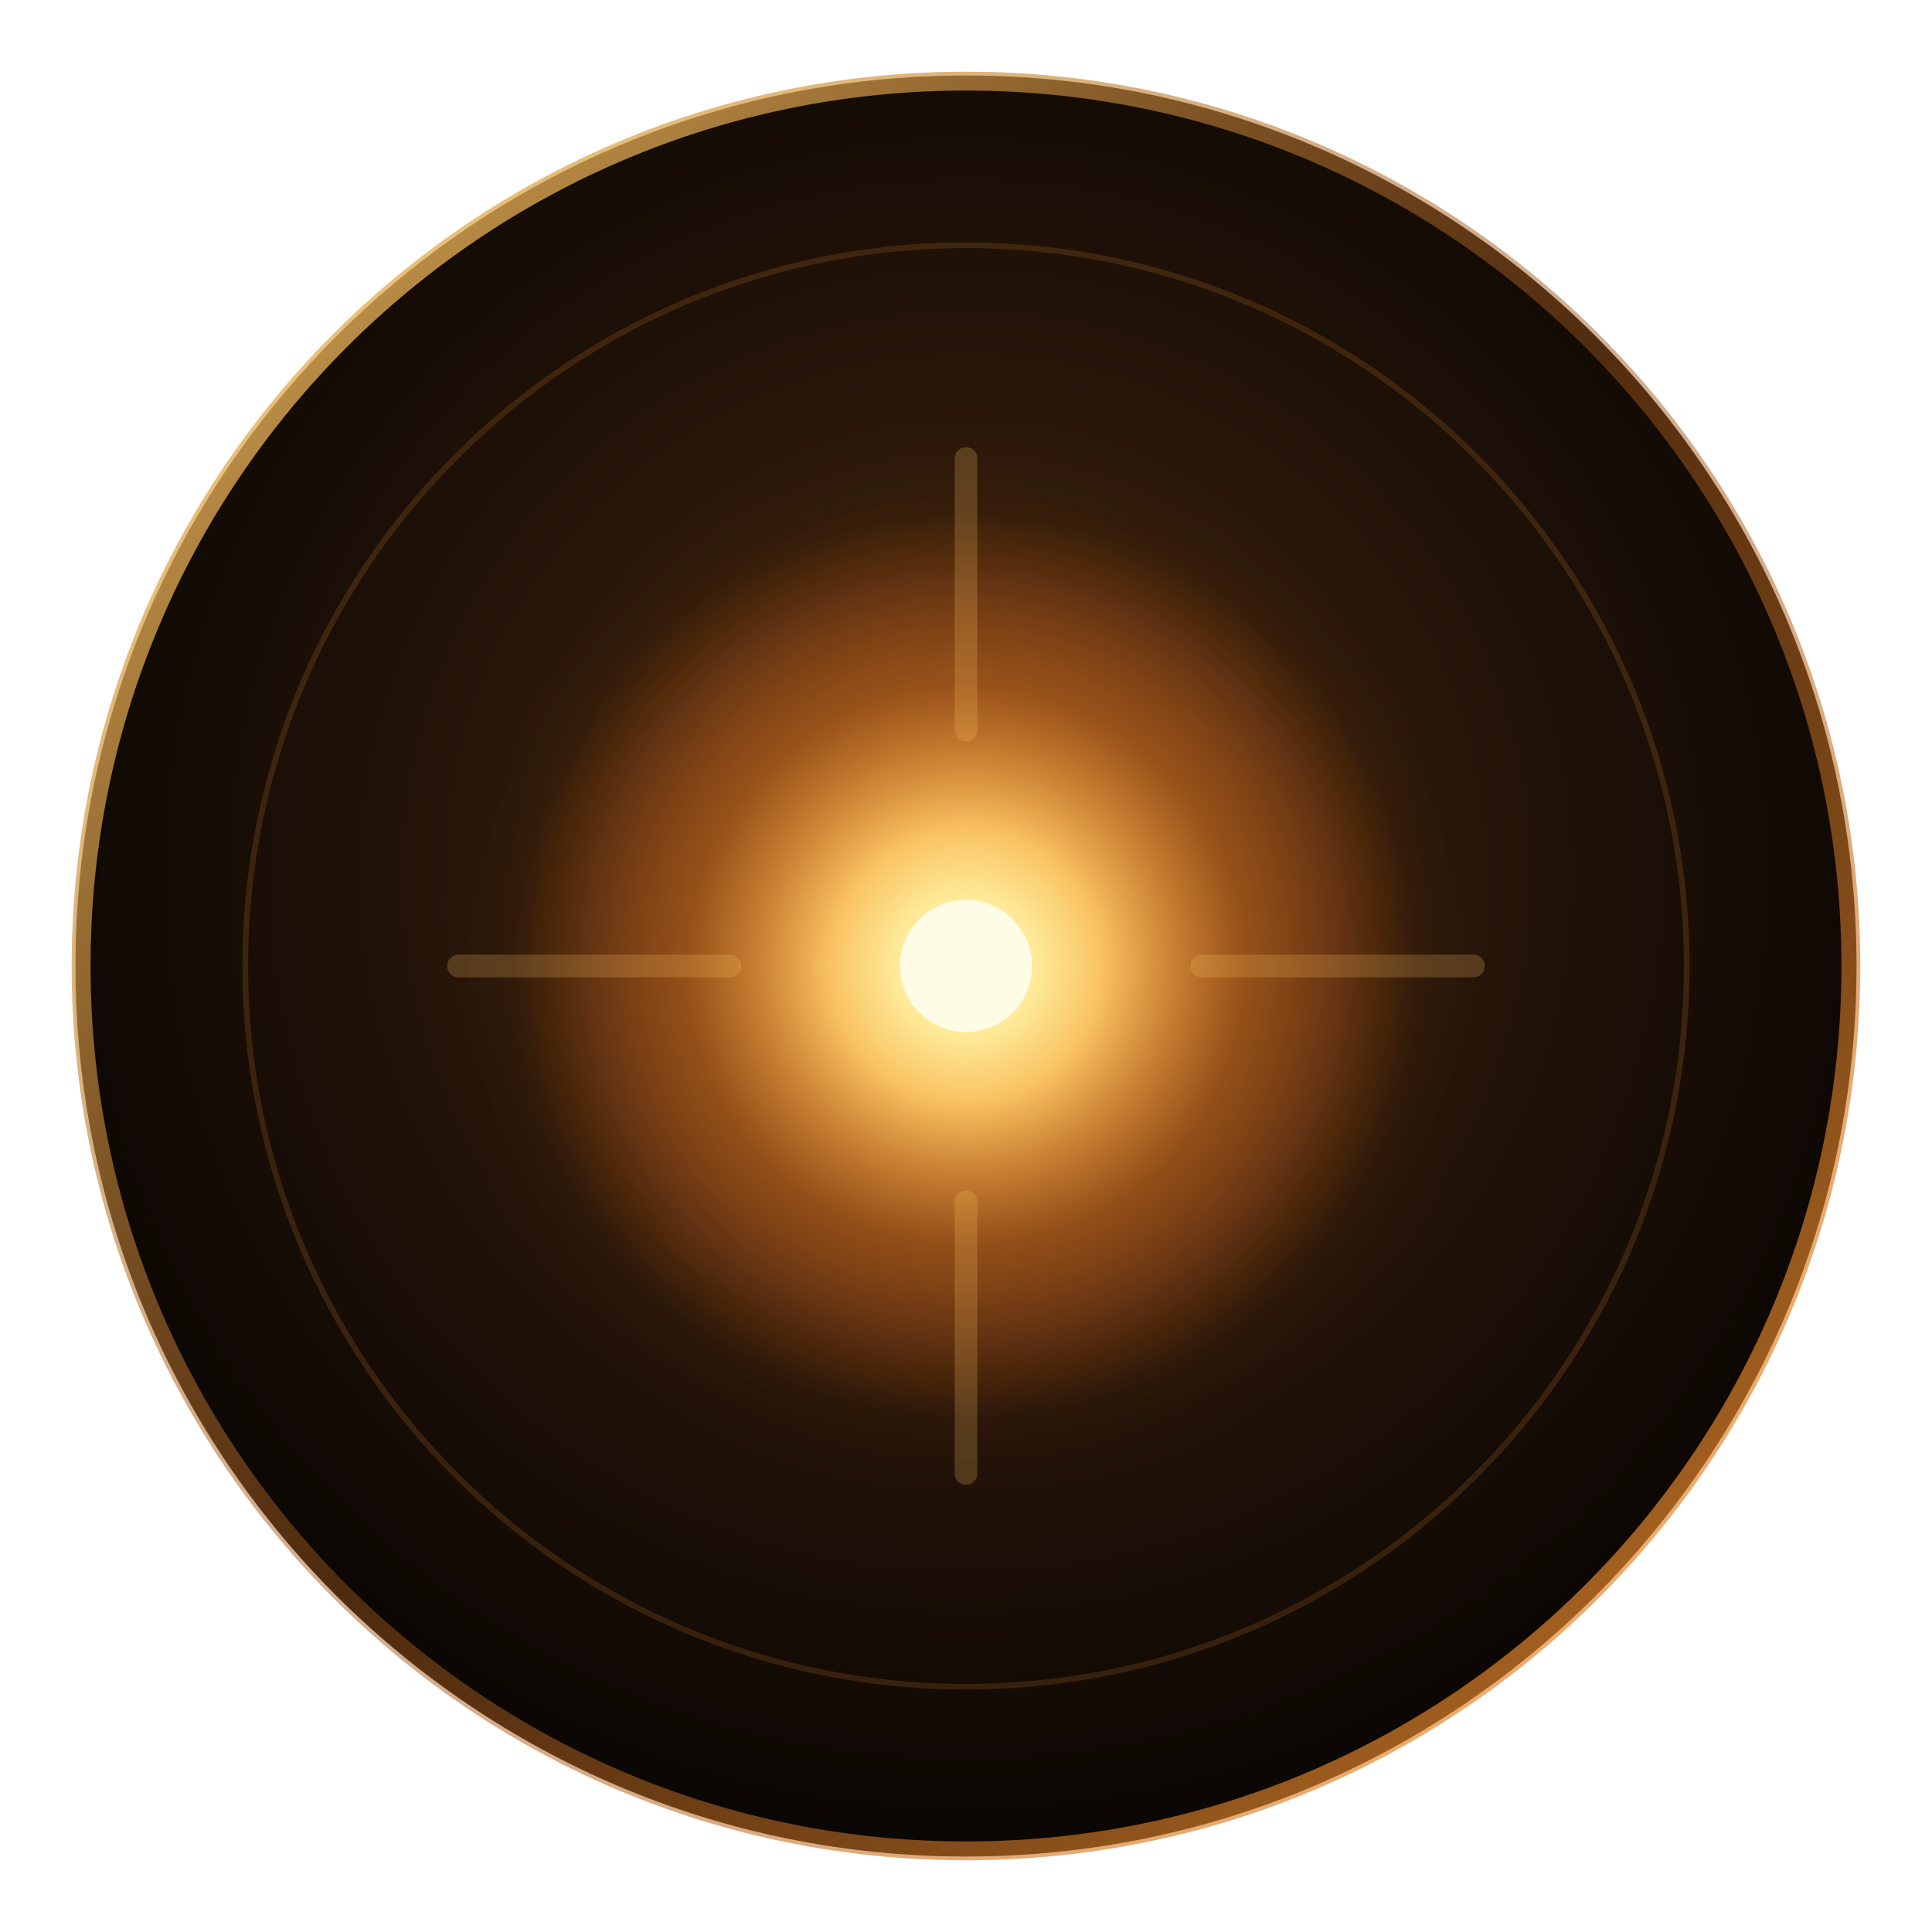
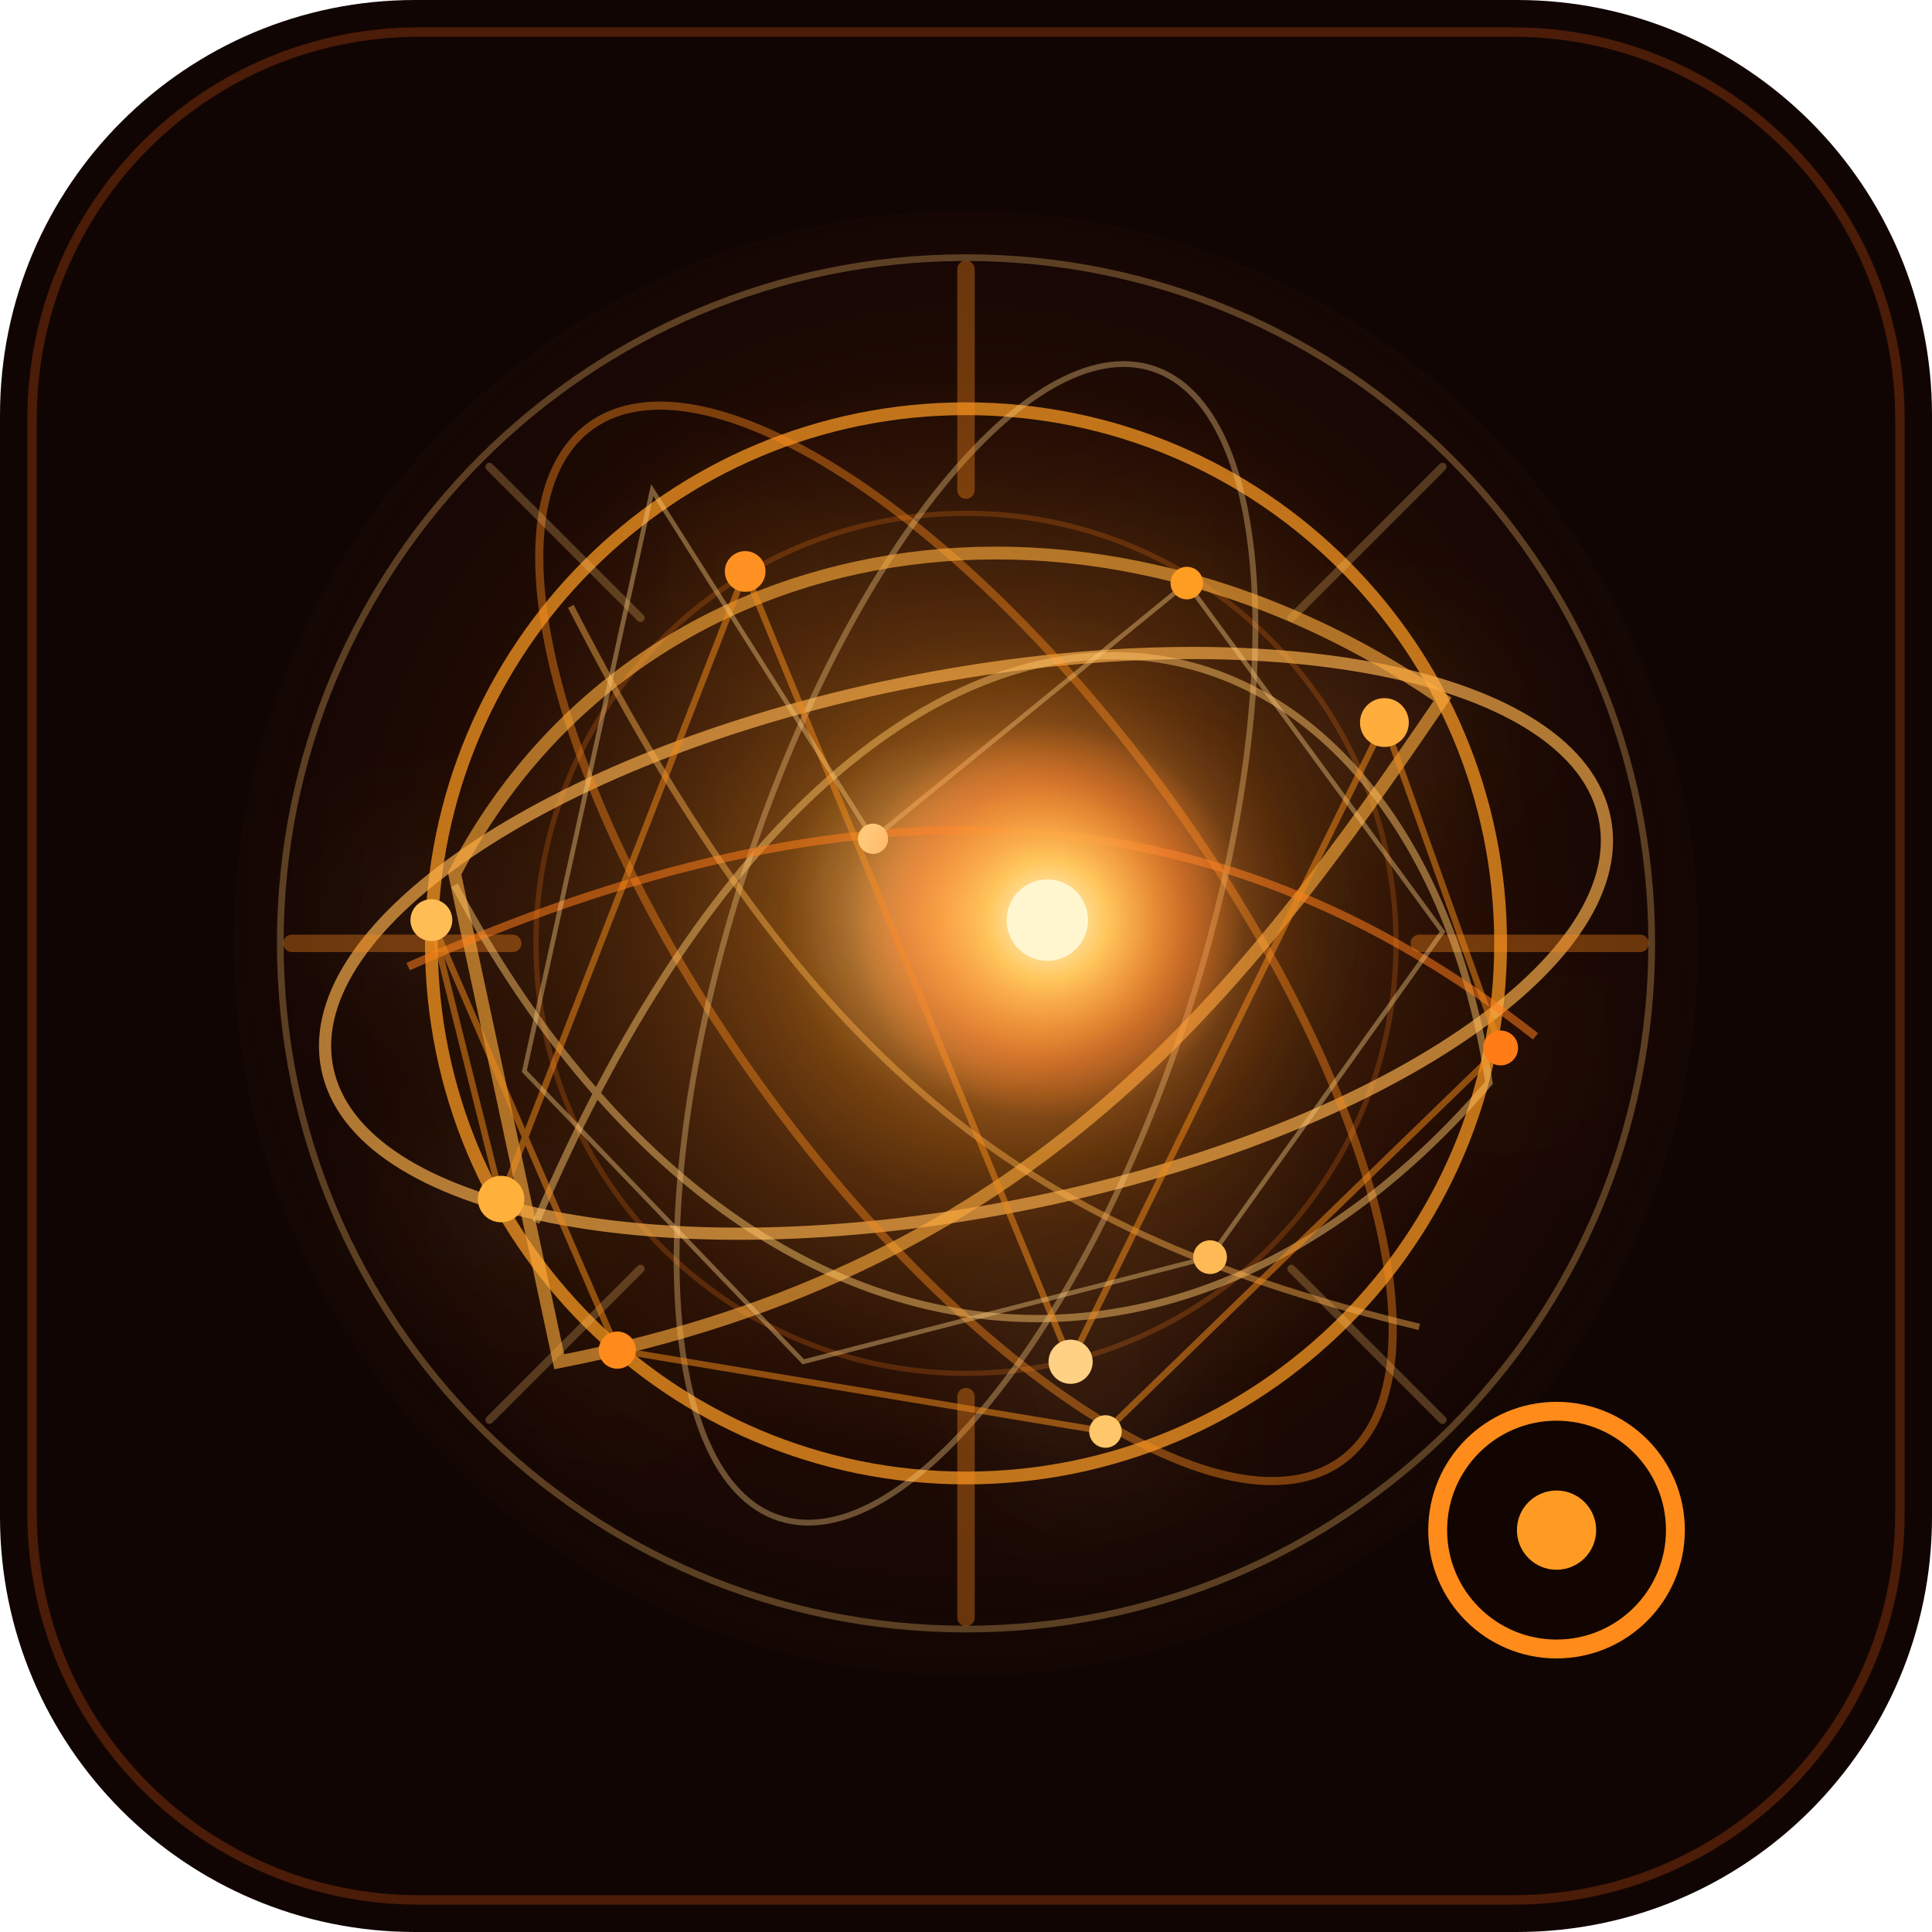
- <svg xmlns="http://www.w3.org/2000/svg" viewBox="0 0 1024 1024" role="img" aria-labelledby="title desc">
+ <svg xmlns="http://www.w3.org/2000/svg" width="1024" height="1024" viewBox="0 0 1024 1024" role="img" aria-labelledby="title desc">
  <defs>
-     <radialGradient id="background" cx="50%" cy="45%" r="56%">
-       <stop offset="0" stop-color="#4a2a0e" />
-       <stop offset="0.58" stop-color="#211208" />
-       <stop offset="1" stop-color="#080503" />
+     <radialGradient id="tile" cx="50%" cy="48%" r="64%">
+       <stop offset="0" stop-color="#ffde91" stop-opacity="0.92" />
+       <stop offset="0.2" stop-color="#ff9824" stop-opacity="0.42" />
+       <stop offset="0.58" stop-color="#642407" stop-opacity="0.18" />
+       <stop offset="1" stop-color="#090301" stop-opacity="0" />
    </radialGradient>
-     <radialGradient id="light" cx="50%" cy="50%" r="50%">
-       <stop offset="0" stop-color="#fffbd7" />
-       <stop offset="0.12" stop-color="#fff2a3" />
-       <stop offset="0.3" stop-color="#ffc45d" stop-opacity="0.96" />
-       <stop offset="0.62" stop-color="#ff8a2a" stop-opacity="0.34" />
-       <stop offset="1" stop-color="#ff6a1c" stop-opacity="0" />
+     <radialGradient id="core" cx="50%" cy="50%" r="50%">
+       <stop offset="0" stop-color="#fff9dc" />
+       <stop offset="0.3" stop-color="#ffc75d" />
+       <stop offset="0.72" stop-color="#ff7512" stop-opacity="0.42" />
+       <stop offset="1" stop-color="#ff7512" stop-opacity="0" />
    </radialGradient>
-     <linearGradient id="rim" x1="0" y1="0" x2="1" y2="1">
-       <stop offset="0" stop-color="#ffd16c" stop-opacity="0.92" />
-       <stop offset="0.5" stop-color="#9b531b" stop-opacity="0.46" />
-       <stop offset="1" stop-color="#ff9a32" stop-opacity="0.78" />
-     </linearGradient>
-     <filter id="glow" x="-80%" y="-80%" width="260%" height="260%">
-       <feGaussianBlur stdDeviation="34" />
+     <filter id="blurGlow" x="-50%" y="-50%" width="200%" height="200%">
+       <feGaussianBlur stdDeviation="13" result="blur" />
+       <feMerge>
+         <feMergeNode in="blur" />
+         <feMergeNode in="SourceGraphic" />
+       </feMerge>
    </filter>
  </defs>
-   <circle cx="512" cy="512" r="472" fill="url(#background)" />
-   <circle cx="512" cy="512" r="469" fill="none" stroke="url(#rim)" stroke-width="10" />
-   <circle cx="512" cy="512" r="382" fill="none" stroke="#f59a35" stroke-opacity="0.16" stroke-width="3" />
-   <circle cx="512" cy="512" r="210" fill="#ff8a2a" fill-opacity="0.2" filter="url(#glow)" />
-   <circle cx="512" cy="512" r="238" fill="url(#light)" />
-   <path d="M512 243v144M512 637v144M243 512h144M637 512h144" stroke="#ffc568" stroke-linecap="round" stroke-opacity="0.22" stroke-width="12" />
-   <circle cx="512" cy="512" r="68" fill="#fff5b3" opacity="0.2" filter="url(#glow)" />
-   <circle cx="512" cy="512" r="35" fill="#fffce5" />
+   <rect width="1024" height="1024" rx="220" fill="#110503" />
+   <rect x="17" y="17" width="990" height="990" rx="205" fill="none" stroke="#5b2208" stroke-width="5" opacity="0.78" />
+   <g transform="translate(512 500) scale(3.08)">
+     <circle r="126" fill="url(#tile)" opacity="0.95" />
+     <circle r="92" fill="none" stroke="#ff9b22" stroke-width="2.2" opacity="0.72" />
+     <circle r="118" fill="none" stroke="#ffc46b" stroke-width="1.15" opacity="0.3" />
+     <circle r="74" fill="none" stroke="#ff7b18" stroke-width="0.9" opacity="0.22" />
+     <ellipse rx="112" ry="46" fill="none" stroke="#ffb34d" stroke-width="2.1" opacity="0.66" transform="rotate(-11)" />
+     <ellipse rx="110" ry="43" fill="none" stroke="#ff8b1a" stroke-width="1.4" opacity="0.42" transform="rotate(54)" />
+     <ellipse rx="104" ry="40" fill="none" stroke="#ffd184" stroke-width="1" opacity="0.36" transform="rotate(108)" />
+     <path d="M0,-116 L0,-78 M0,78 L0,116 M-116,0 L-78,0 M78,0 L116,0" stroke="#ff8b1a" stroke-width="3" stroke-linecap="round" opacity="0.36" />
+     <path d="M82,-82 L56,-56 M-82,82 L-56,56 M-82,-82 L-56,-56 M82,82 L56,56" stroke="#ffc66b" stroke-width="1.4" stroke-linecap="round" opacity="0.26" />
+     <path d="M-88,-12 C-58,-70 18,-86 82,-42 C48,8 12,56 -70,72 Z" fill="none" stroke="#ffad3c" stroke-width="2.2" opacity="0.62" />
+     <path d="M-74,48 C-16,-88 76,-68 90,24 C35,88 -42,76 -88,-10" fill="none" stroke="#ffc66b" stroke-width="1.25" opacity="0.48" />
+     <path d="M-96,4 C-20,-30 42,-28 98,16" fill="none" stroke="#ff7b18" stroke-width="1.4" opacity="0.54" />
+     <path d="M-68,-58 C-26,24 12,50 78,66" fill="none" stroke="#ffb34d" stroke-width="1.1" opacity="0.45" />
+     <path d="M-80,44 L-38,-64 L18,72 L72,-38 L92,18 L24,84 L-60,70 L-92,-4 Z" fill="none" stroke="#f28a19" stroke-width="1.1" opacity="0.52" />
+     <path d="M-54,-78 L-16,-18 L38,-62 L82,-2 L42,54 L-28,72 L-76,22 Z" fill="none" stroke="#ffd184" stroke-width="0.8" opacity="0.4" />
+     <g filter="url(#blurGlow)">
+       <circle cx="-80" cy="44" r="4" fill="#ffb13a" />
+       <circle cx="-38" cy="-64" r="3.5" fill="#ff9122" />
+       <circle cx="18" cy="72" r="3.8" fill="#ffd184" />
+       <circle cx="72" cy="-38" r="4.2" fill="#ffad3c" />
+       <circle cx="92" cy="18" r="3" fill="#ff7b18" />
+       <circle cx="24" cy="84" r="2.8" fill="#ffc66b" />
+       <circle cx="-60" cy="70" r="3.2" fill="#ff8b1a" />
+       <circle cx="-92" cy="-4" r="3.6" fill="#ffbd57" />
+       <circle cx="-16" cy="-18" r="2.6" fill="#ffd184" />
+       <circle cx="38" cy="-62" r="2.8" fill="#ff9c24" />
+       <circle cx="42" cy="54" r="2.9" fill="#ffba55" />
+     </g>
+     <g filter="url(#blurGlow)">
+       <circle cx="14" cy="-4" r="34" fill="url(#core)" />
+       <circle cx="14" cy="-4" r="7" fill="#fff6cf" />
+     </g>
+   </g>
+   <g transform="translate(825 811)">
+     <circle r="63" fill="#120501" stroke="#ff8b1a" stroke-width="10" />
+     <circle r="21" fill="#ff9b22" />
+   </g>
</svg>
